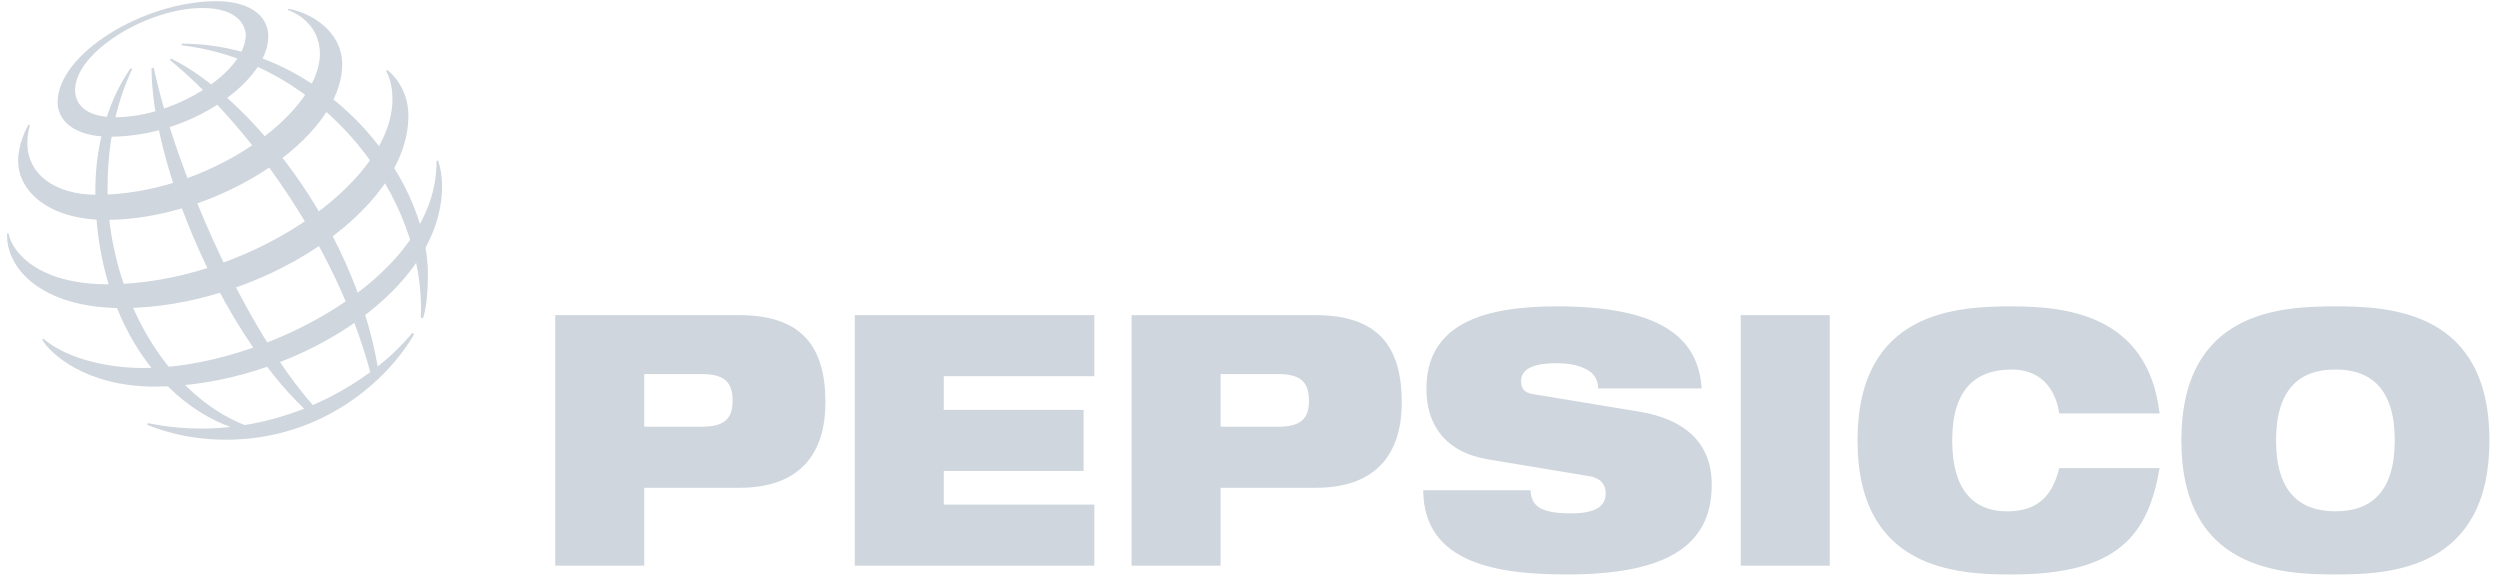
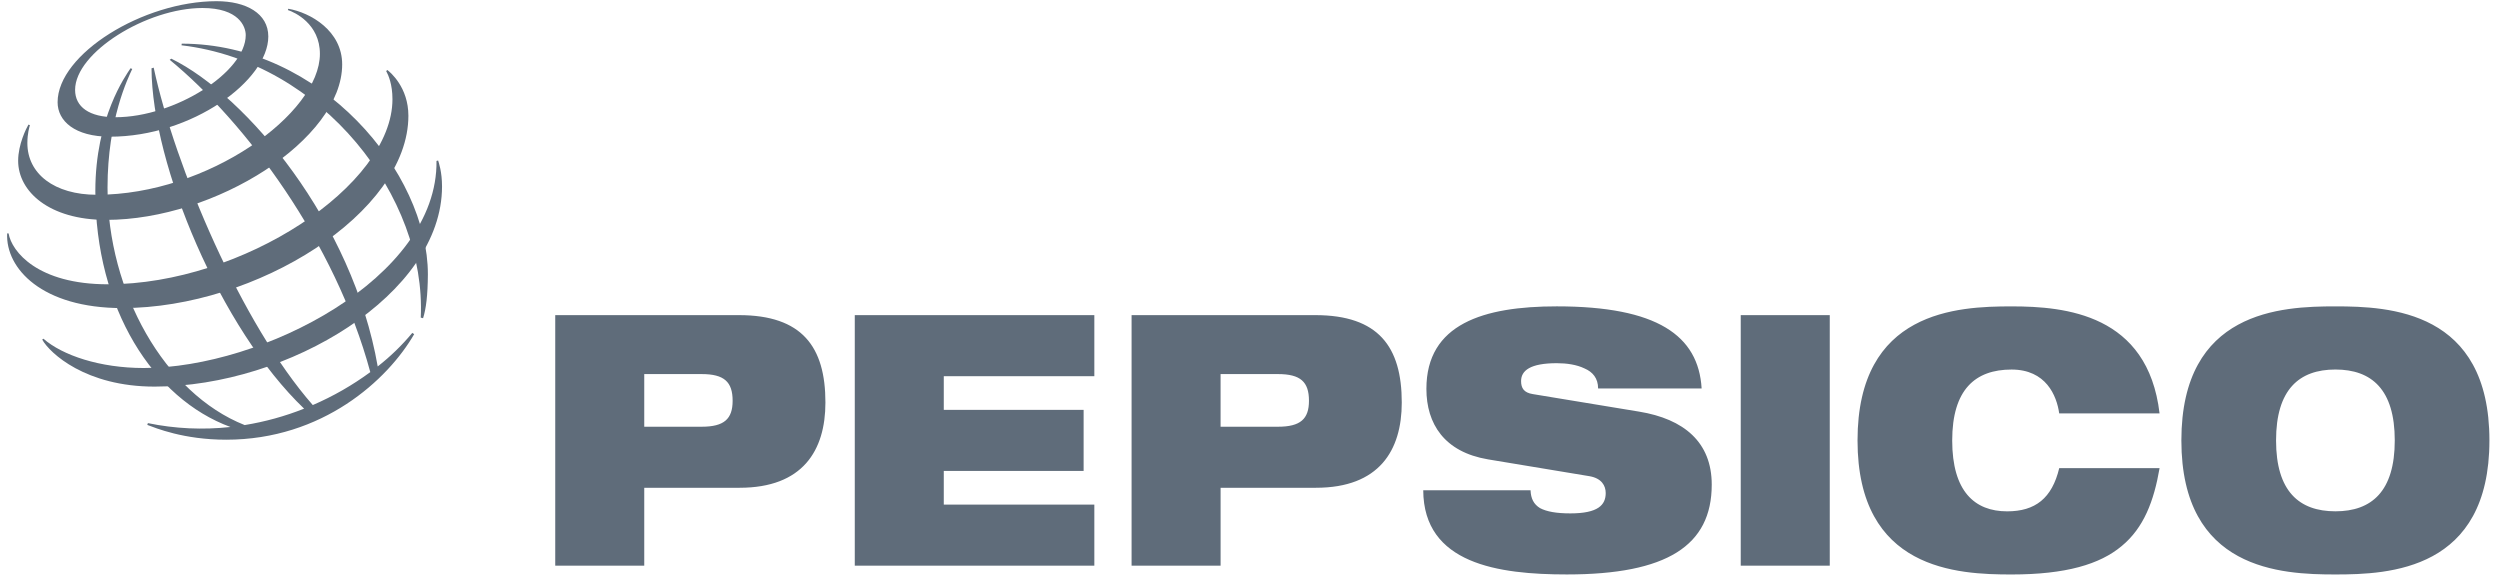
<svg xmlns="http://www.w3.org/2000/svg" width="177px" height="41px" viewBox="0 0 177 41" version="1.1">
-   <g id="Page-1" stroke="none" stroke-width="1" fill="none" fill-rule="evenodd">
-     <g id="brand.pepsico" fill="#CFD6DE" fill-rule="nonzero">
+   <g id="Logos" stroke="none" stroke-width="1" fill="none" fill-rule="evenodd">
+     <g id="brand.pepsico" fill="#5F6C7A" fill-rule="nonzero">
      <path d="M45.613,26.485 L49.68,26.485 C51.267,26.485 51.87,27.032 51.87,28.374 C51.87,29.665 51.266,30.212 49.68,30.212 L45.613,30.212 L45.613,26.485 Z M39.311,40.051 L45.613,40.051 L45.613,34.534 L52.362,34.534 C56.831,34.534 58.44,31.901 58.44,28.498 C58.44,24.547 56.786,22.311 52.316,22.311 L39.311,22.311 L39.311,40.051 Z M60.518,22.312 L77.479,22.312 L77.479,26.634 L66.82,26.634 L66.82,29.019 L76.72,29.019 L76.72,33.343 L66.82,33.343 L66.82,35.728 L77.479,35.728 L77.479,40.051 L60.518,40.051 L60.518,22.312 Z M86.417,26.485 L90.484,26.485 C92.072,26.485 92.675,27.032 92.675,28.374 C92.675,29.665 92.071,30.212 90.484,30.212 L86.417,30.212 L86.417,26.485 Z M80.116,40.051 L86.418,40.051 L86.418,34.534 L93.167,34.534 C97.638,34.534 99.245,31.901 99.245,28.498 C99.245,24.547 97.591,22.311 93.122,22.311 L80.116,22.311 L80.116,40.051 Z M105.346,32.522 C102.262,32.001 100.989,30.012 100.989,27.528 C100.989,22.932 105.034,21.69 110.218,21.69 C117.323,21.69 120.251,23.752 120.476,27.504 L113.146,27.504 C113.146,26.782 112.765,26.334 112.185,26.086 C111.626,25.815 110.912,25.714 110.218,25.714 C108.341,25.714 107.693,26.236 107.693,26.982 C107.693,27.478 107.894,27.802 108.519,27.901 L116.05,29.143 C119.224,29.664 121.191,31.305 121.191,34.311 C121.191,38.634 118.017,40.671 110.933,40.671 C106.085,40.671 100.788,39.926 100.765,34.709 L108.363,34.709 C108.386,35.304 108.588,35.701 109.035,35.975 C109.504,36.224 110.197,36.348 111.18,36.348 C113.147,36.348 113.684,35.752 113.684,34.907 C113.684,34.386 113.393,33.864 112.543,33.716 L105.346,32.522 Z M123.244,22.312 L129.547,22.312 L129.547,40.051 L123.244,40.051 L123.244,22.312 Z M152.898,33.144 C152.496,35.48 151.781,37.368 150.216,38.66 C148.675,39.953 146.261,40.673 142.417,40.673 C138.597,40.673 131.513,40.374 131.513,31.183 C131.513,21.991 138.597,21.692 142.417,21.692 C146.216,21.692 152.071,22.239 152.897,29.27 L145.792,29.27 C145.614,28.002 144.853,26.164 142.417,26.164 C139.847,26.164 138.216,27.581 138.216,31.184 C138.216,34.787 139.804,36.203 142.105,36.203 C144.095,36.203 145.279,35.283 145.793,33.146 L152.898,33.146 L152.898,33.144 Z M161.145,31.182 C161.145,27.579 162.778,26.162 165.346,26.162 C167.916,26.162 169.549,27.579 169.549,31.182 C169.549,34.785 167.916,36.201 165.346,36.201 C162.777,36.2 161.145,34.784 161.145,31.182 Z M154.441,31.182 C154.441,40.373 161.525,40.672 165.345,40.672 C169.167,40.672 176.251,40.373 176.251,31.182 C176.251,21.99 169.167,21.691 165.345,21.691 C161.525,21.69 154.441,21.989 154.441,31.182 Z M29.789,22.487 C30.196,13.976 22.856,4.392 12.851,3.207 L12.868,3.091 C22.732,3.091 30.294,12.223 30.294,19.426 C30.284,20.926 30.166,21.855 29.954,22.53 L29.789,22.487 Z M29.191,23.569 C28.462,24.446 27.641,25.242 26.742,25.945 C24.963,15.714 17.444,6.766 12.129,4.154 L12.015,4.234 C17.361,8.621 23.738,17.142 26.217,26.346 C24.952,27.275 23.586,28.057 22.145,28.678 C17.1,22.925 12.397,11.83 10.881,4.79 L10.727,4.836 C10.761,11.67 15.613,23.273 21.53,28.933 C20.173,29.471 18.763,29.861 17.322,30.095 C11.65,27.848 7.613,20.652 7.613,13.28 C7.613,8.467 9.08,5.49 9.364,4.881 L9.243,4.833 C8.9,5.353 6.75,8.328 6.75,13.523 C6.75,21.856 10.86,28.226 16.316,30.231 C14.365,30.446 12.392,30.354 10.47,29.957 L10.429,30.084 C11.012,30.299 12.993,31.131 16.013,31.131 C22.846,31.131 27.464,26.885 29.324,23.658 L29.191,23.569 Z" id="Shape" />
      <path d="M15.331,0.084 C10.151,0.084 4.078,3.822 4.078,7.239 C4.078,8.561 5.287,9.678 7.789,9.678 C13.598,9.678 18.996,5.687 18.996,2.583 C18.996,0.95 17.427,0.084 15.331,0.084 Z M17.398,2.486 C17.398,5.102 12.375,8.3 8.175,8.3 C6.32,8.3 5.317,7.57 5.317,6.364 C5.317,3.71 10.398,0.567 14.337,0.567 C16.905,0.568 17.398,1.875 17.398,2.486 Z" id="Shape" />
      <path d="M2.014,8.821 C1.868,9.073 1.285,10.215 1.285,11.384 C1.285,13.554 3.477,15.568 7.509,15.568 C15.265,15.568 24.226,9.859 24.226,4.559 C24.226,2.18 21.974,0.887 20.411,0.62 L20.381,0.712 C20.867,0.866 22.649,1.694 22.649,3.814 C22.649,8.036 14.737,13.79 6.856,13.79 C3.839,13.79 1.938,12.301 1.938,10.131 C1.938,9.444 2.081,8.993 2.119,8.861 L2.014,8.821 Z" id="Path" />
      <path d="M27.424,4.956 C27.637,5.118 28.914,6.182 28.914,8.196 C28.914,15.062 18.158,21.812 8.648,21.812 C2.977,21.812 0.392,19.012 0.506,16.526 L0.607,16.526 C0.83,17.817 2.671,20.128 7.634,20.128 C17.155,20.128 27.786,13.143 27.786,7.023 C27.786,5.973 27.501,5.318 27.34,5.028 L27.424,4.956 Z" id="Path" />
      <path d="M31.02,11.365 C31.064,11.511 31.296,12.168 31.296,13.198 C31.296,20.834 20.409,27.372 10.942,27.372 C6.069,27.372 3.525,25.005 2.988,24.044 L3.074,23.98 C4.422,25.16 7.077,26.055 10.177,26.055 C18.538,26.055 31.015,19.694 30.904,11.393 L31.02,11.365 Z" id="Path" />
    </g>
  </g>
</svg>
